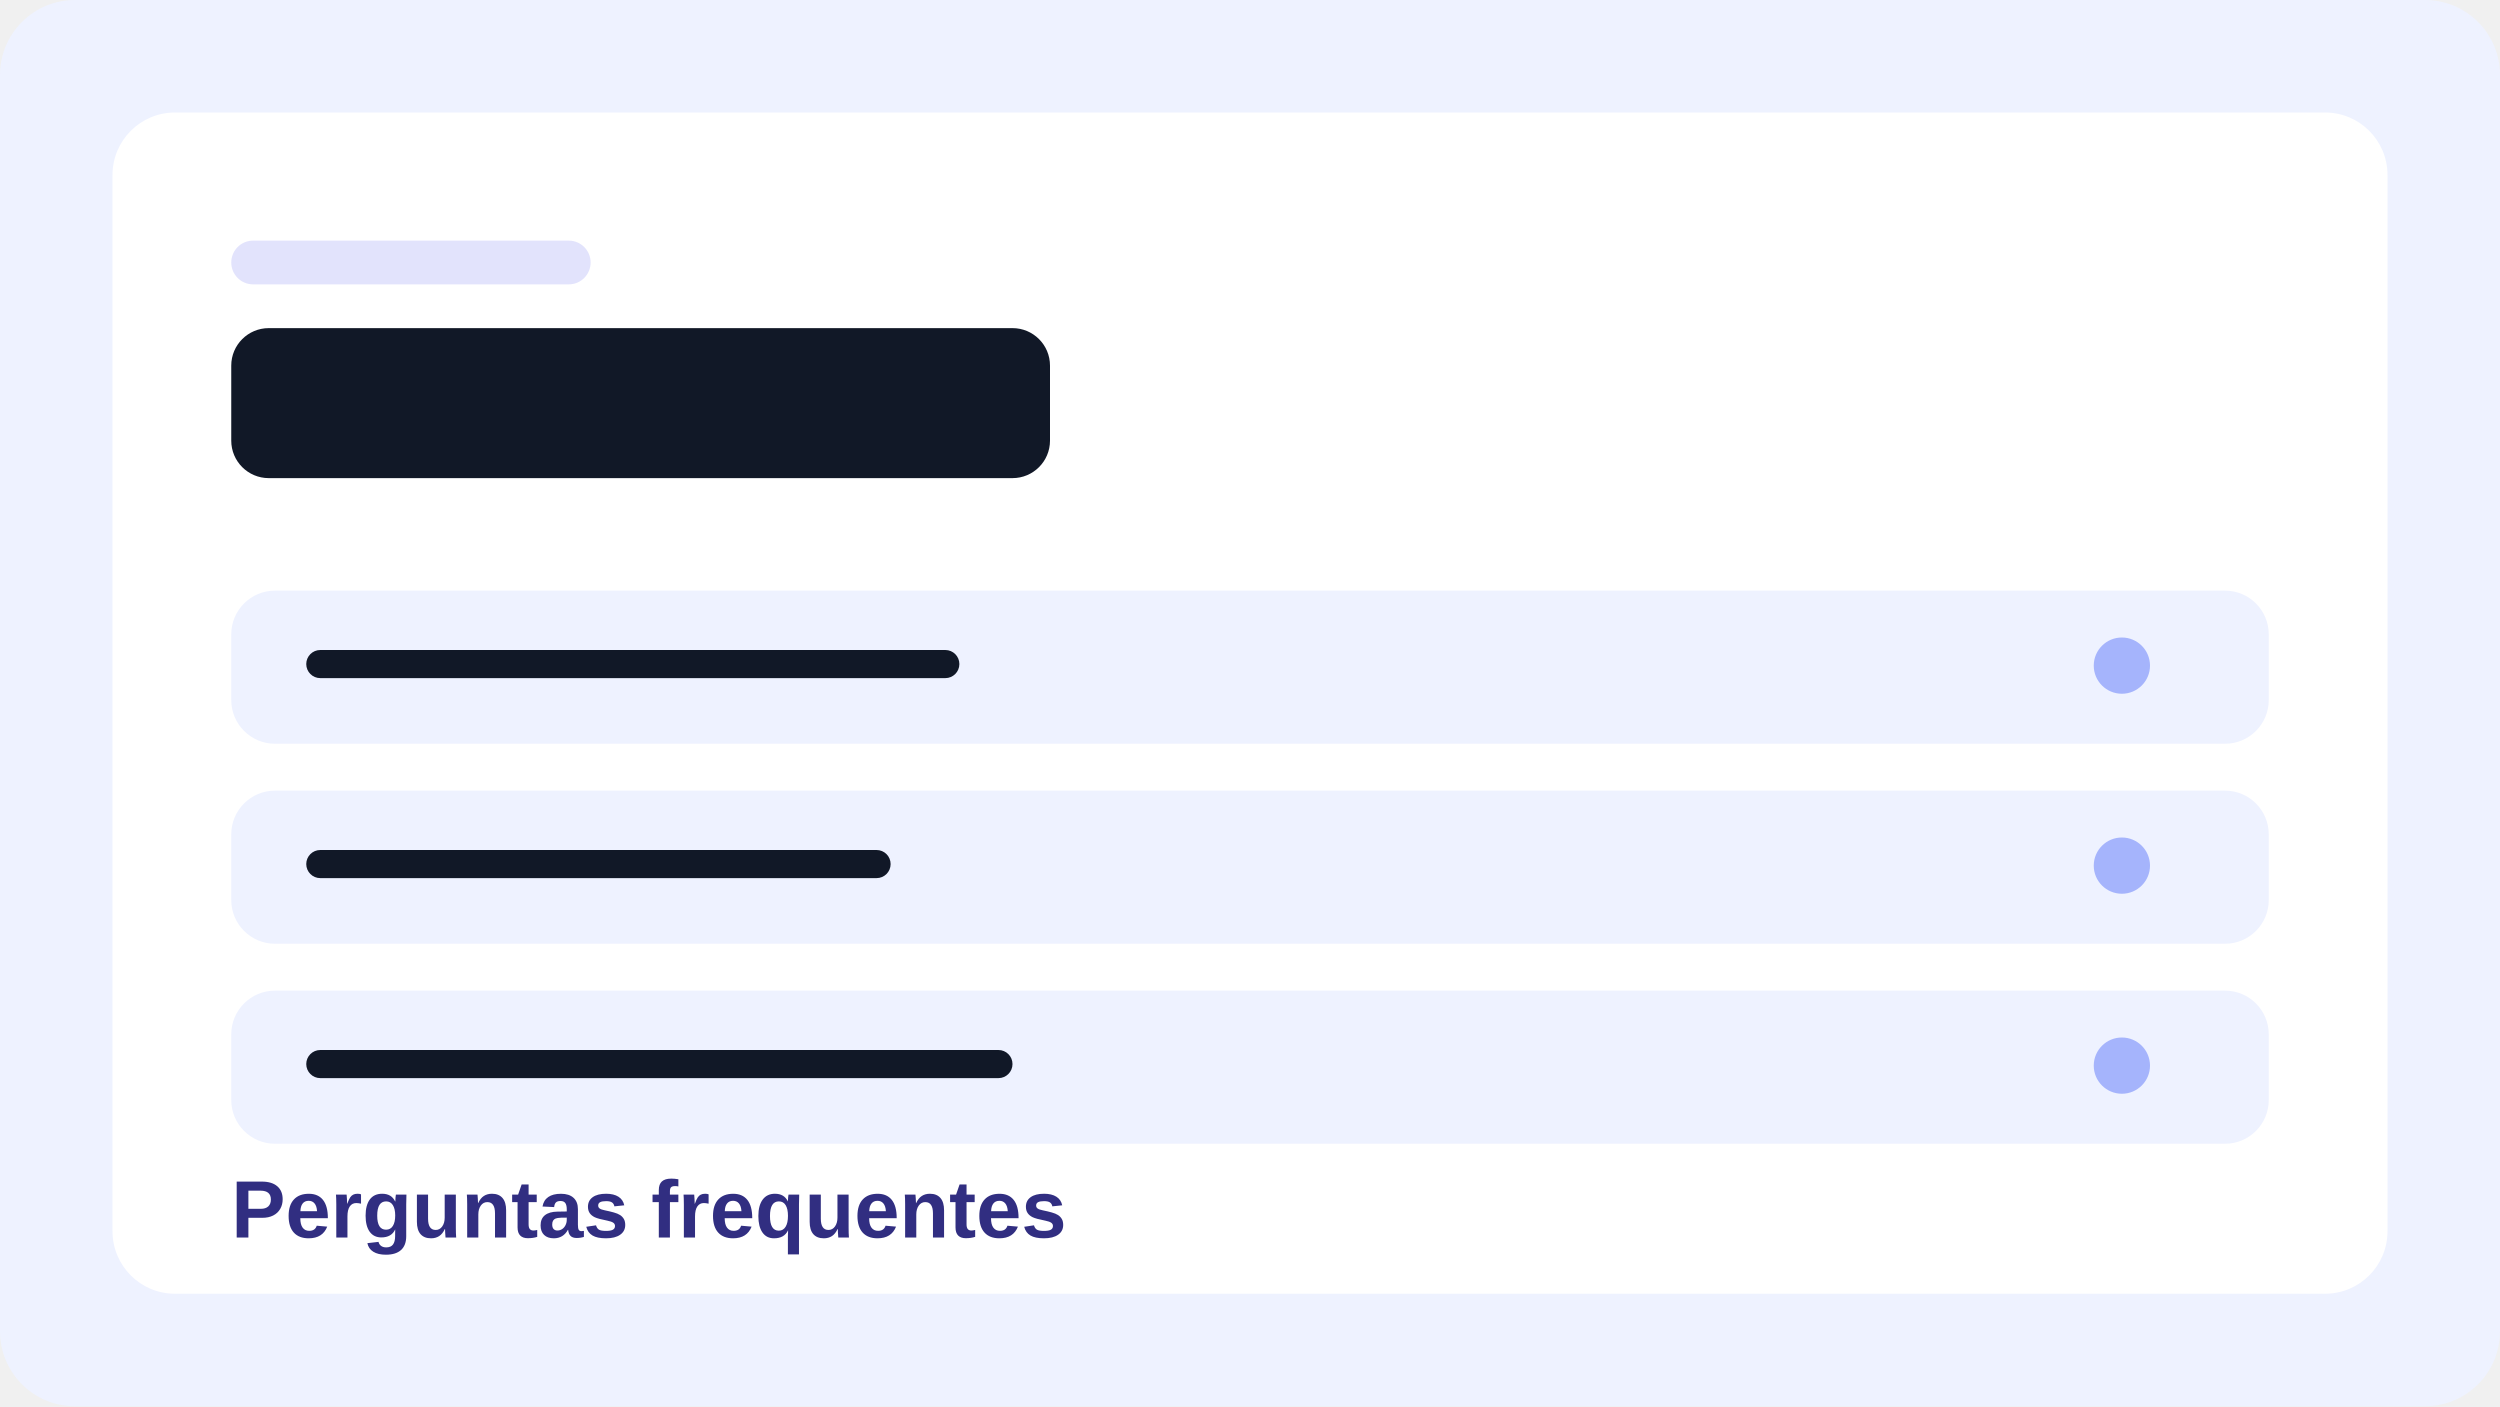
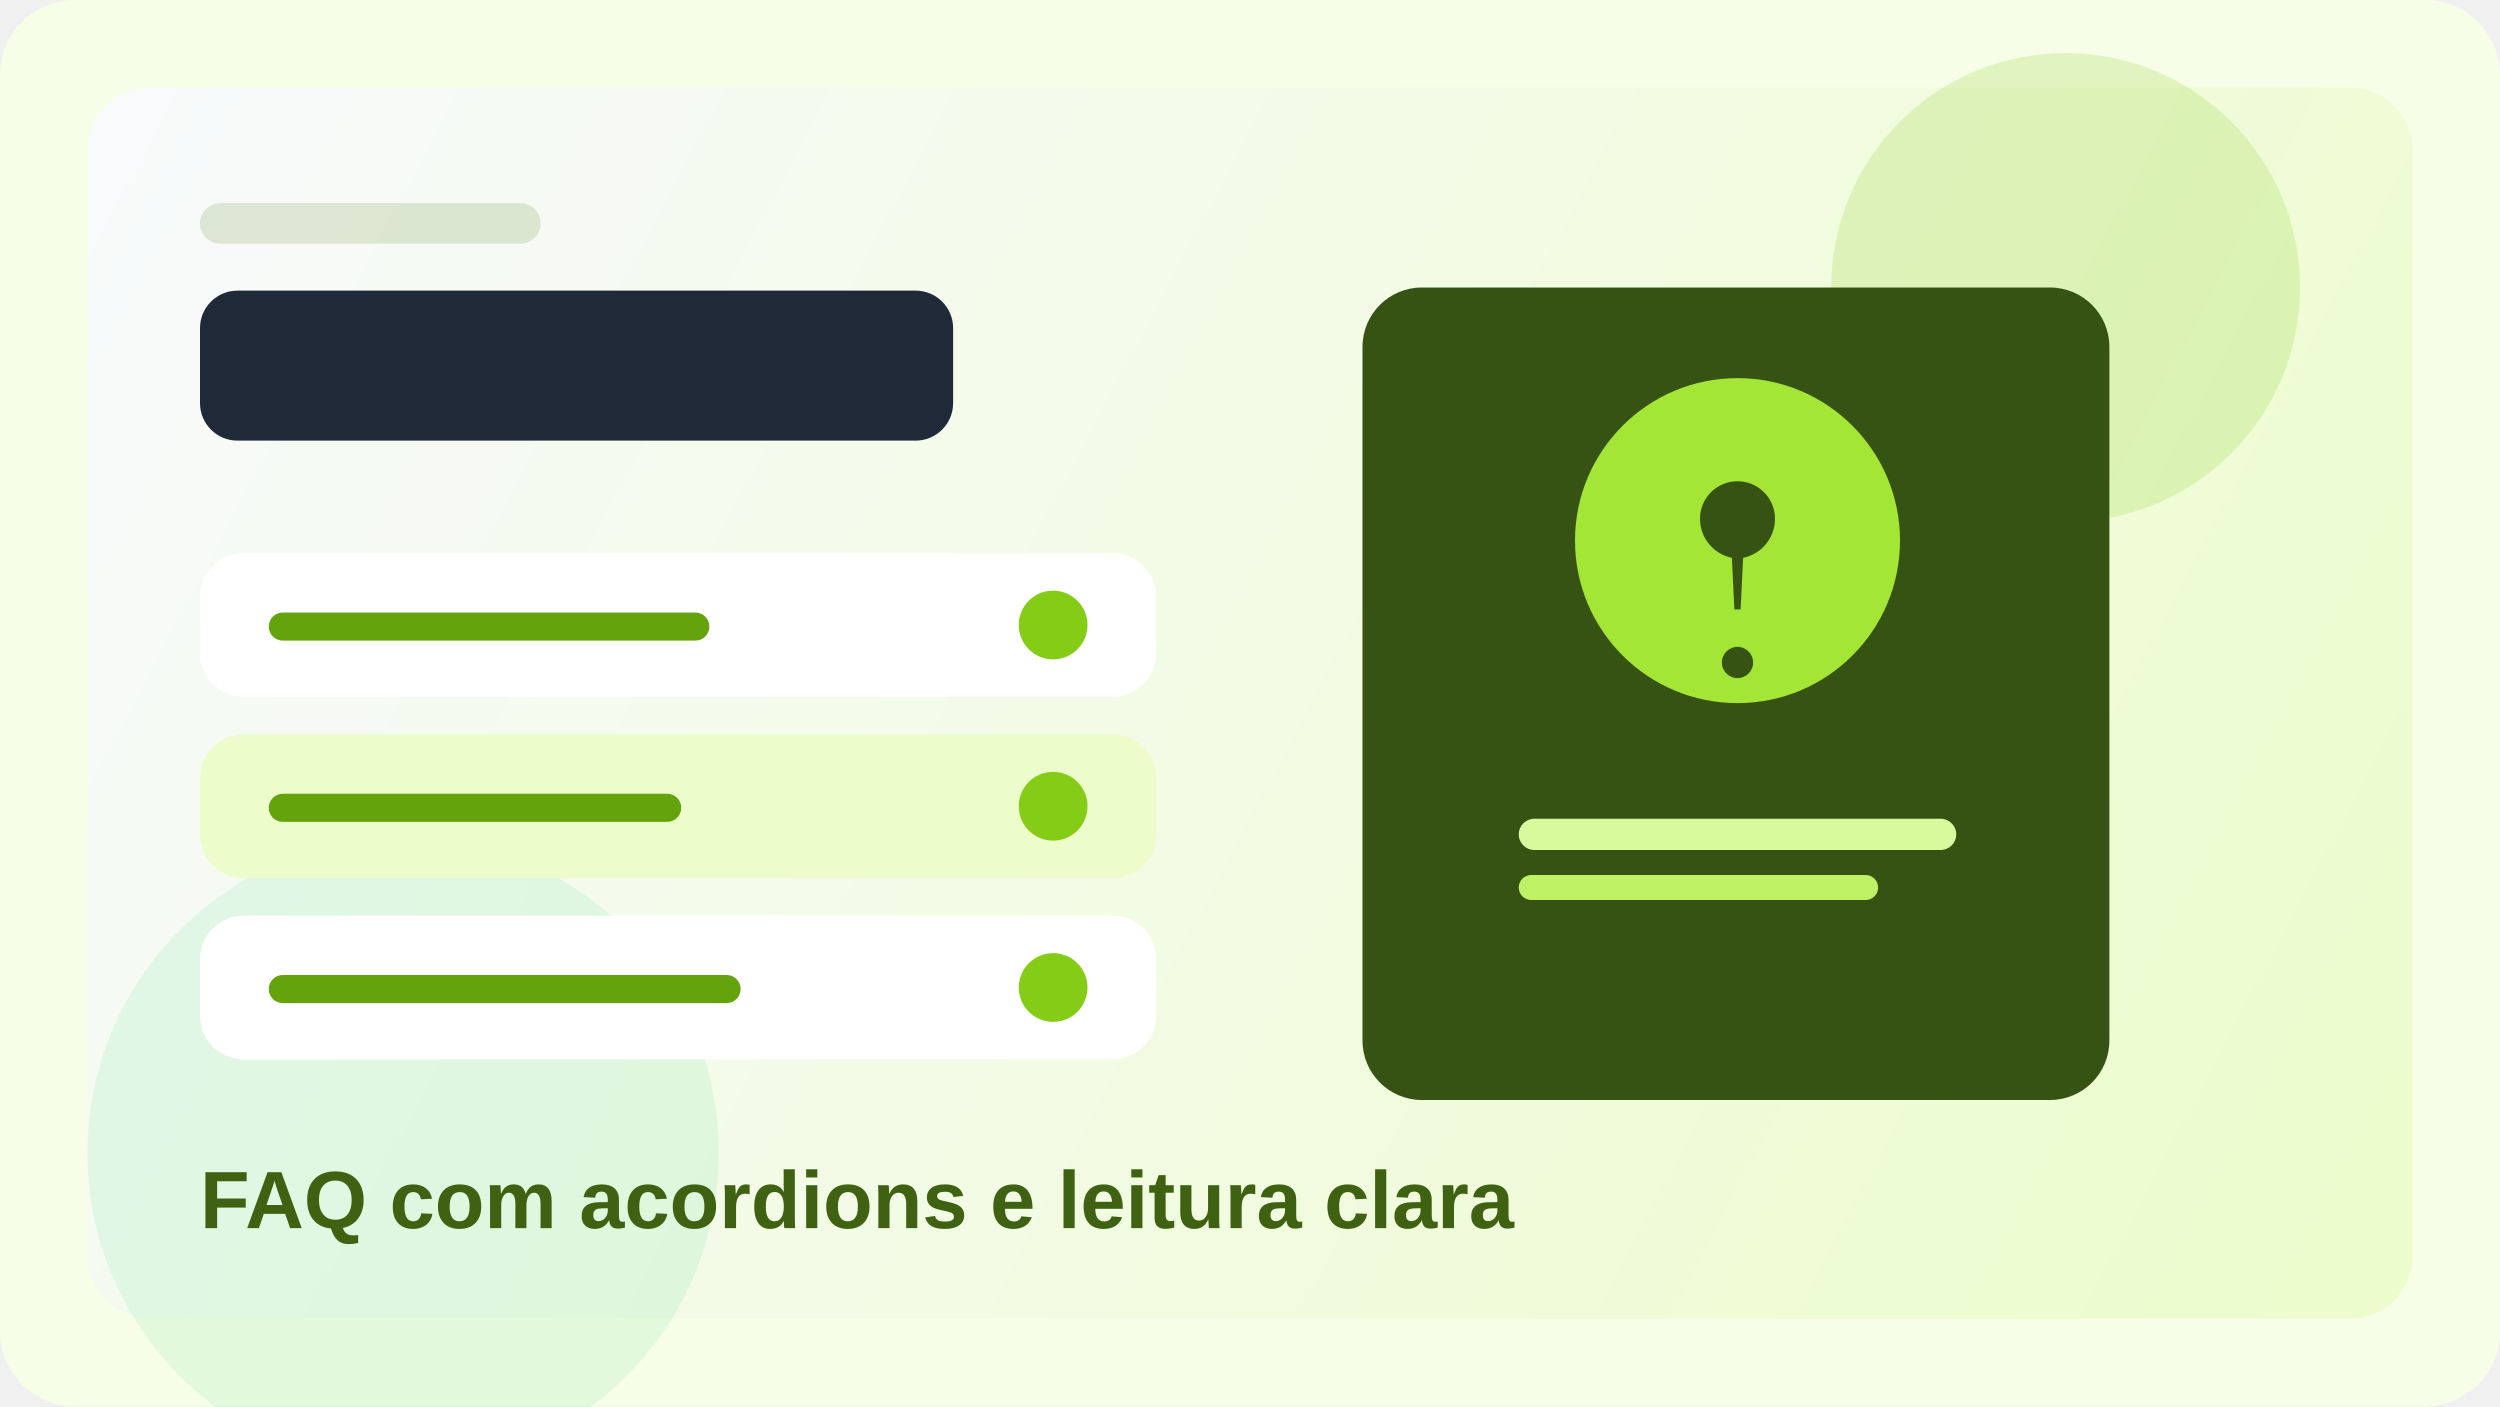
<svg xmlns="http://www.w3.org/2000/svg" width="1600" height="900" viewBox="0 0 1600 900" fill="none">
-   <rect width="1600" height="900" rx="48" fill="#EEF2FF" />
-   <rect x="72" y="72" width="1456" height="756" rx="40" fill="#FFFFFF" />
-   <rect x="148" y="154" width="230" height="28" rx="14" fill="#6366F1" fill-opacity="0.18" />
-   <rect x="148" y="210" width="524" height="96" rx="24" fill="#111827" />
+   <rect width="1600" height="900" rx="48" fill="#F7FEE7" />
+   <rect x="56" y="56" width="1488" height="788" rx="40" fill="url(#faqBg)" />
+   <circle cx="1322" cy="184" r="150" fill="#84CC16" fill-opacity="0.18" />
+   <circle cx="258" cy="738" r="202" fill="#4ADE80" fill-opacity="0.12" />
+   <rect x="128" y="130" width="218" height="26" rx="13" fill="#4D7C0F" fill-opacity="0.16" />
+   <rect x="128" y="186" width="482" height="96" rx="24" fill="#1F2937" />
  <g>
-     <rect x="148" y="378" width="1304" height="98" rx="28" fill="#EEF2FF" />
-     <rect x="148" y="506" width="1304" height="98" rx="28" fill="#EEF2FF" />
-     <rect x="148" y="634" width="1304" height="98" rx="28" fill="#EEF2FF" />
+     <rect x="128" y="354" width="612" height="92" rx="28" fill="#FFFFFF" />
+     <rect x="128" y="470" width="612" height="92" rx="28" fill="#ECFCCB" />
+     <rect x="128" y="586" width="612" height="92" rx="28" fill="#FFFFFF" />
  </g>
-   <g fill="#111827">
-     <rect x="196" y="416" width="418" height="18" rx="9" />
-     <rect x="196" y="544" width="374" height="18" rx="9" />
-     <rect x="196" y="672" width="452" height="18" rx="9" />
+   <g fill="#65A30D">
+     <rect x="172" y="392" width="282" height="18" rx="9" />
+     <rect x="172" y="508" width="264" height="18" rx="9" />
+     <rect x="172" y="624" width="302" height="18" rx="9" />
  </g>
-   <g fill="#A5B4FC">
-     <circle cx="1358" cy="426" r="18" />
-     <circle cx="1358" cy="554" r="18" />
-     <circle cx="1358" cy="682" r="18" />
+   <g fill="#84CC16">
+     <circle cx="674" cy="400" r="22" />
+     <circle cx="674" cy="516" r="22" />
+     <circle cx="674" cy="632" r="22" />
  </g>
-   <text x="148" y="792" fill="#312E81" font-family="Arial, sans-serif" font-size="52" font-weight="700">Perguntas frequentes</text>
+   <rect x="872" y="184" width="478" height="520" rx="38" fill="#365314" />
+   <circle cx="1112" cy="346" r="104" fill="#A3E635" />
+   <path d="M1088 332C1088 318.745 1098.75 308 1112 308C1125.25 308 1136 318.745 1136 332C1136 344.351 1127.23 354.654 1115.6 357.027L1114 390H1110L1108.4 357.027C1096.77 354.654 1088 344.351 1088 332Z" fill="#365314" />
+   <circle cx="1112" cy="424" r="10" fill="#365314" />
+   <rect x="972" y="524" width="280" height="20" rx="10" fill="#D9F99D" />
+   <rect x="972" y="560" width="230" height="16" rx="8" fill="#BEF264" />
+   <text x="128" y="786" fill="#3F6212" font-family="Arial, sans-serif" font-size="52" font-weight="700">FAQ com acordions e leitura clara</text>
+   <defs>
+     <linearGradient id="faqBg" x1="56" y1="56" x2="1544" y2="844" gradientUnits="userSpaceOnUse">
+       <stop stop-color="#F8FAFC" />
+       <stop offset="1" stop-color="#ECFCCB" />
+     </linearGradient>
+   </defs>
</svg>
